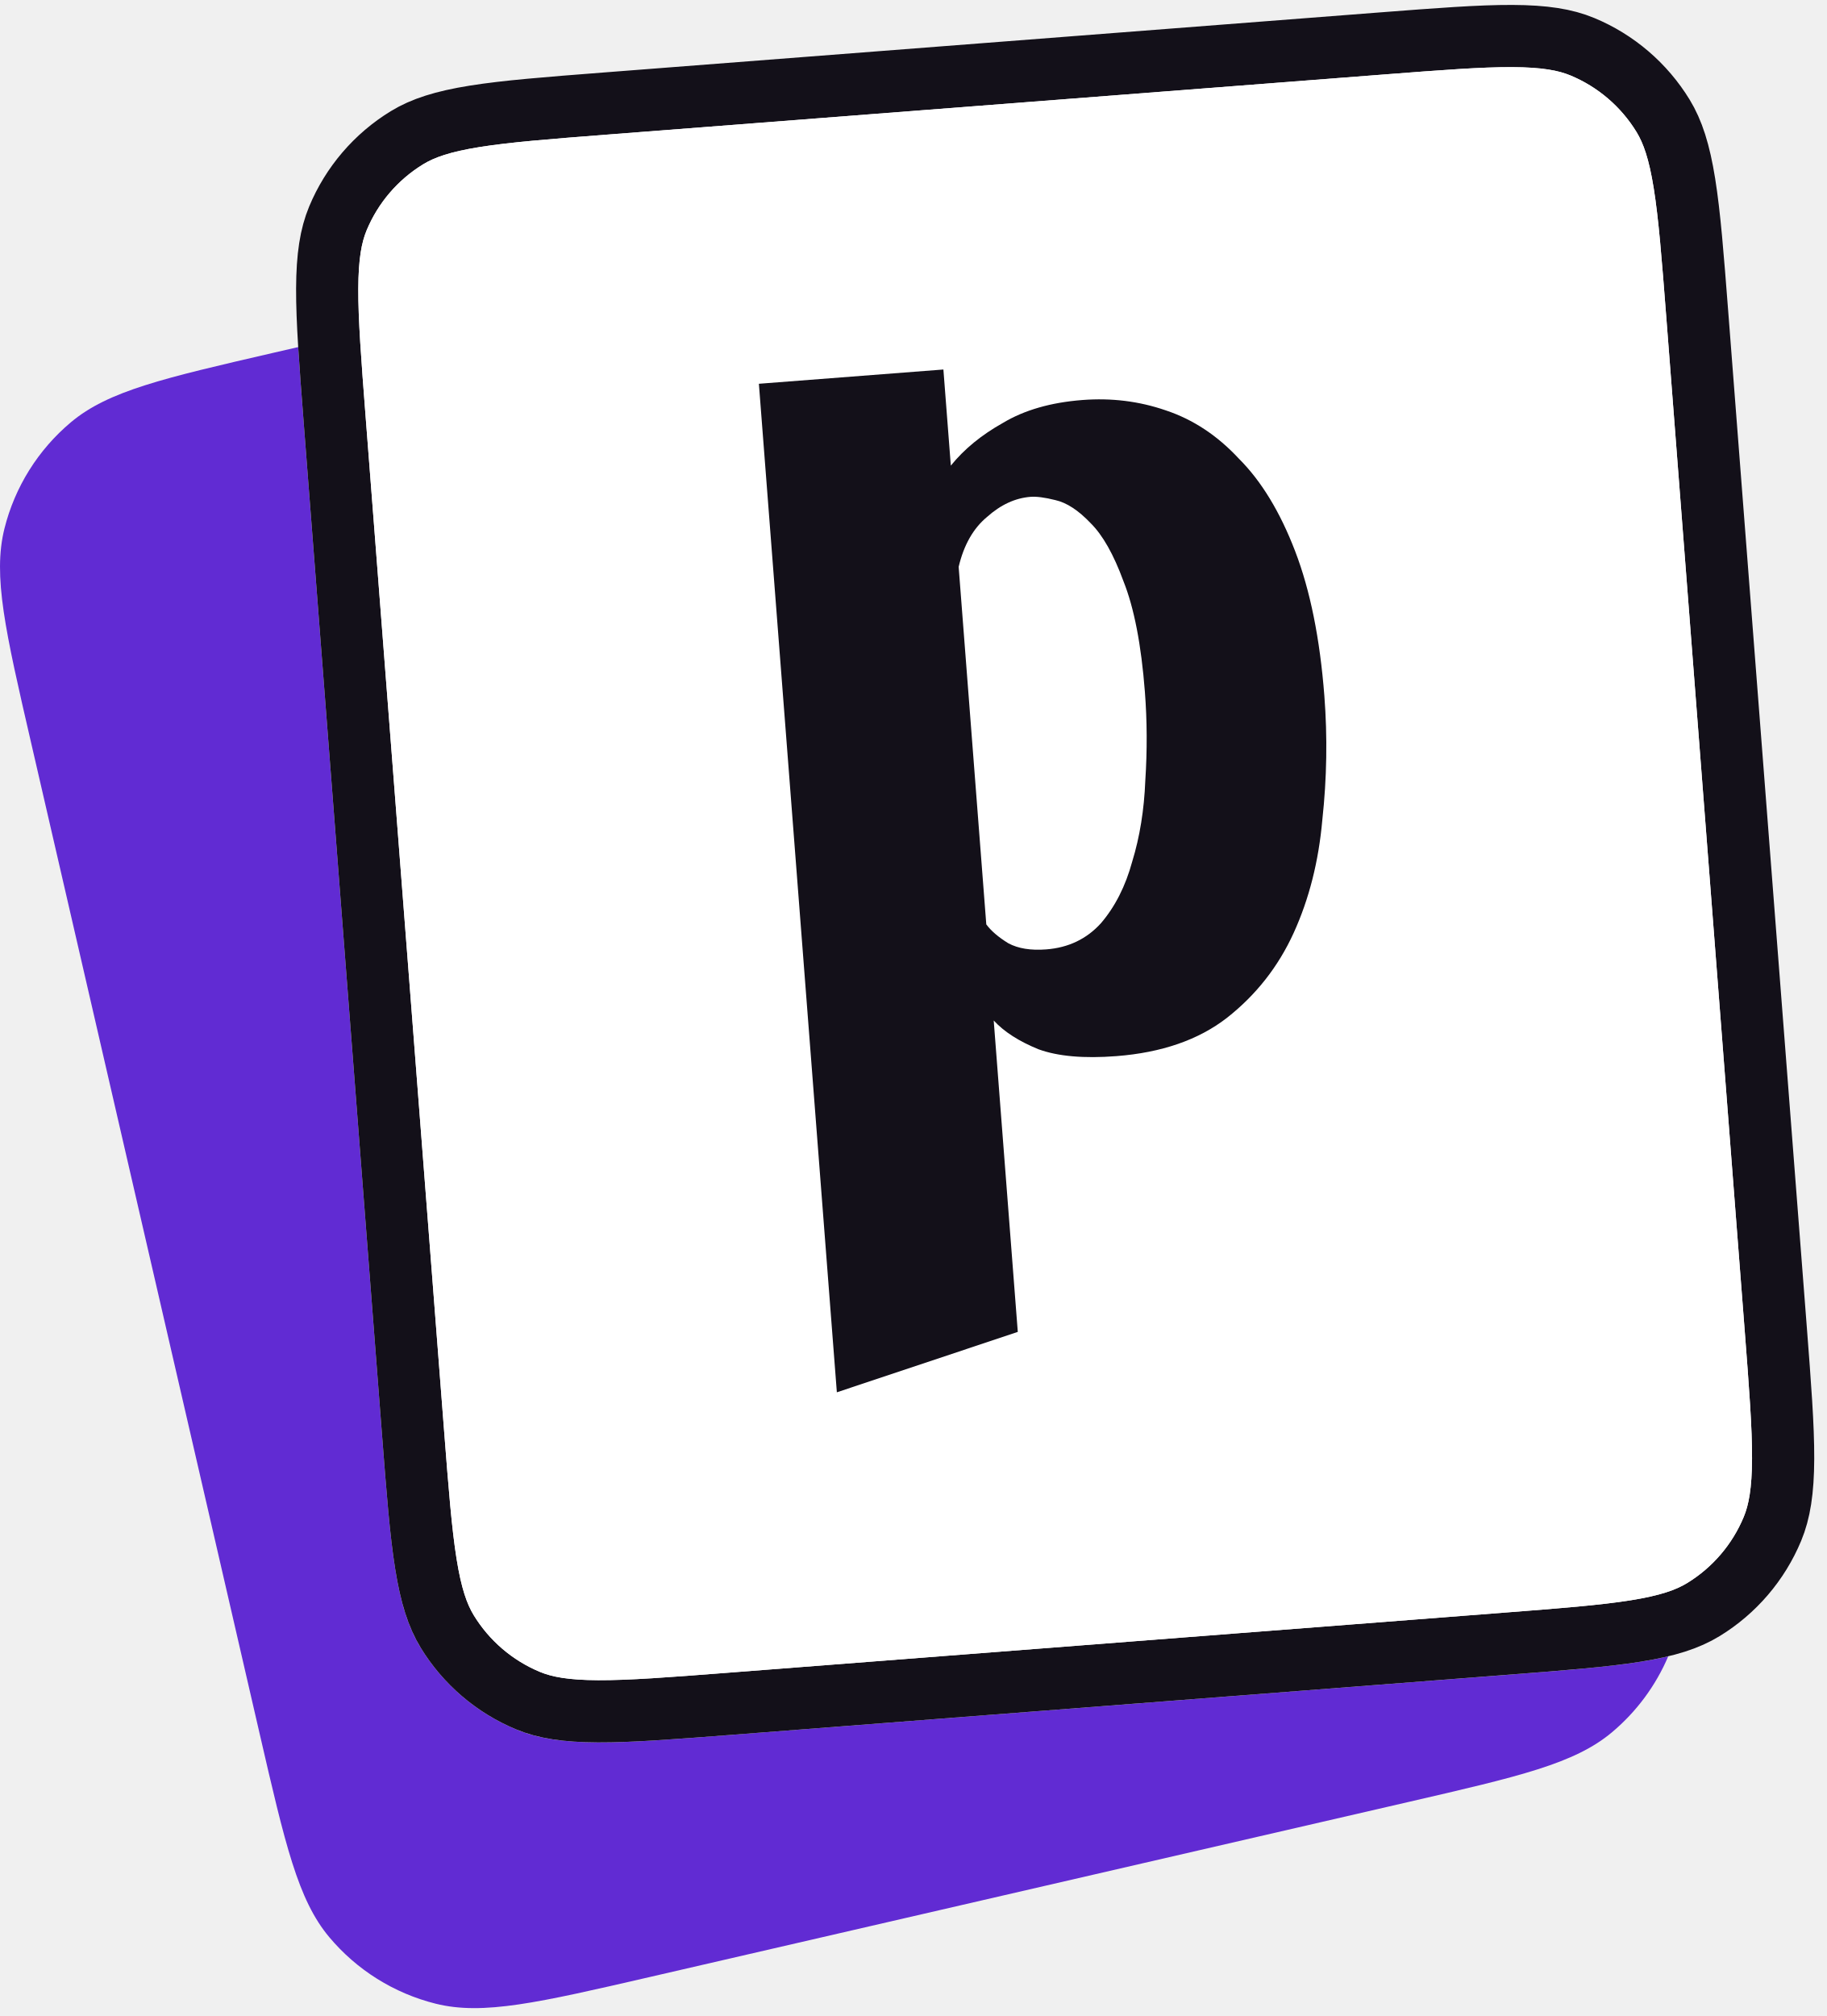
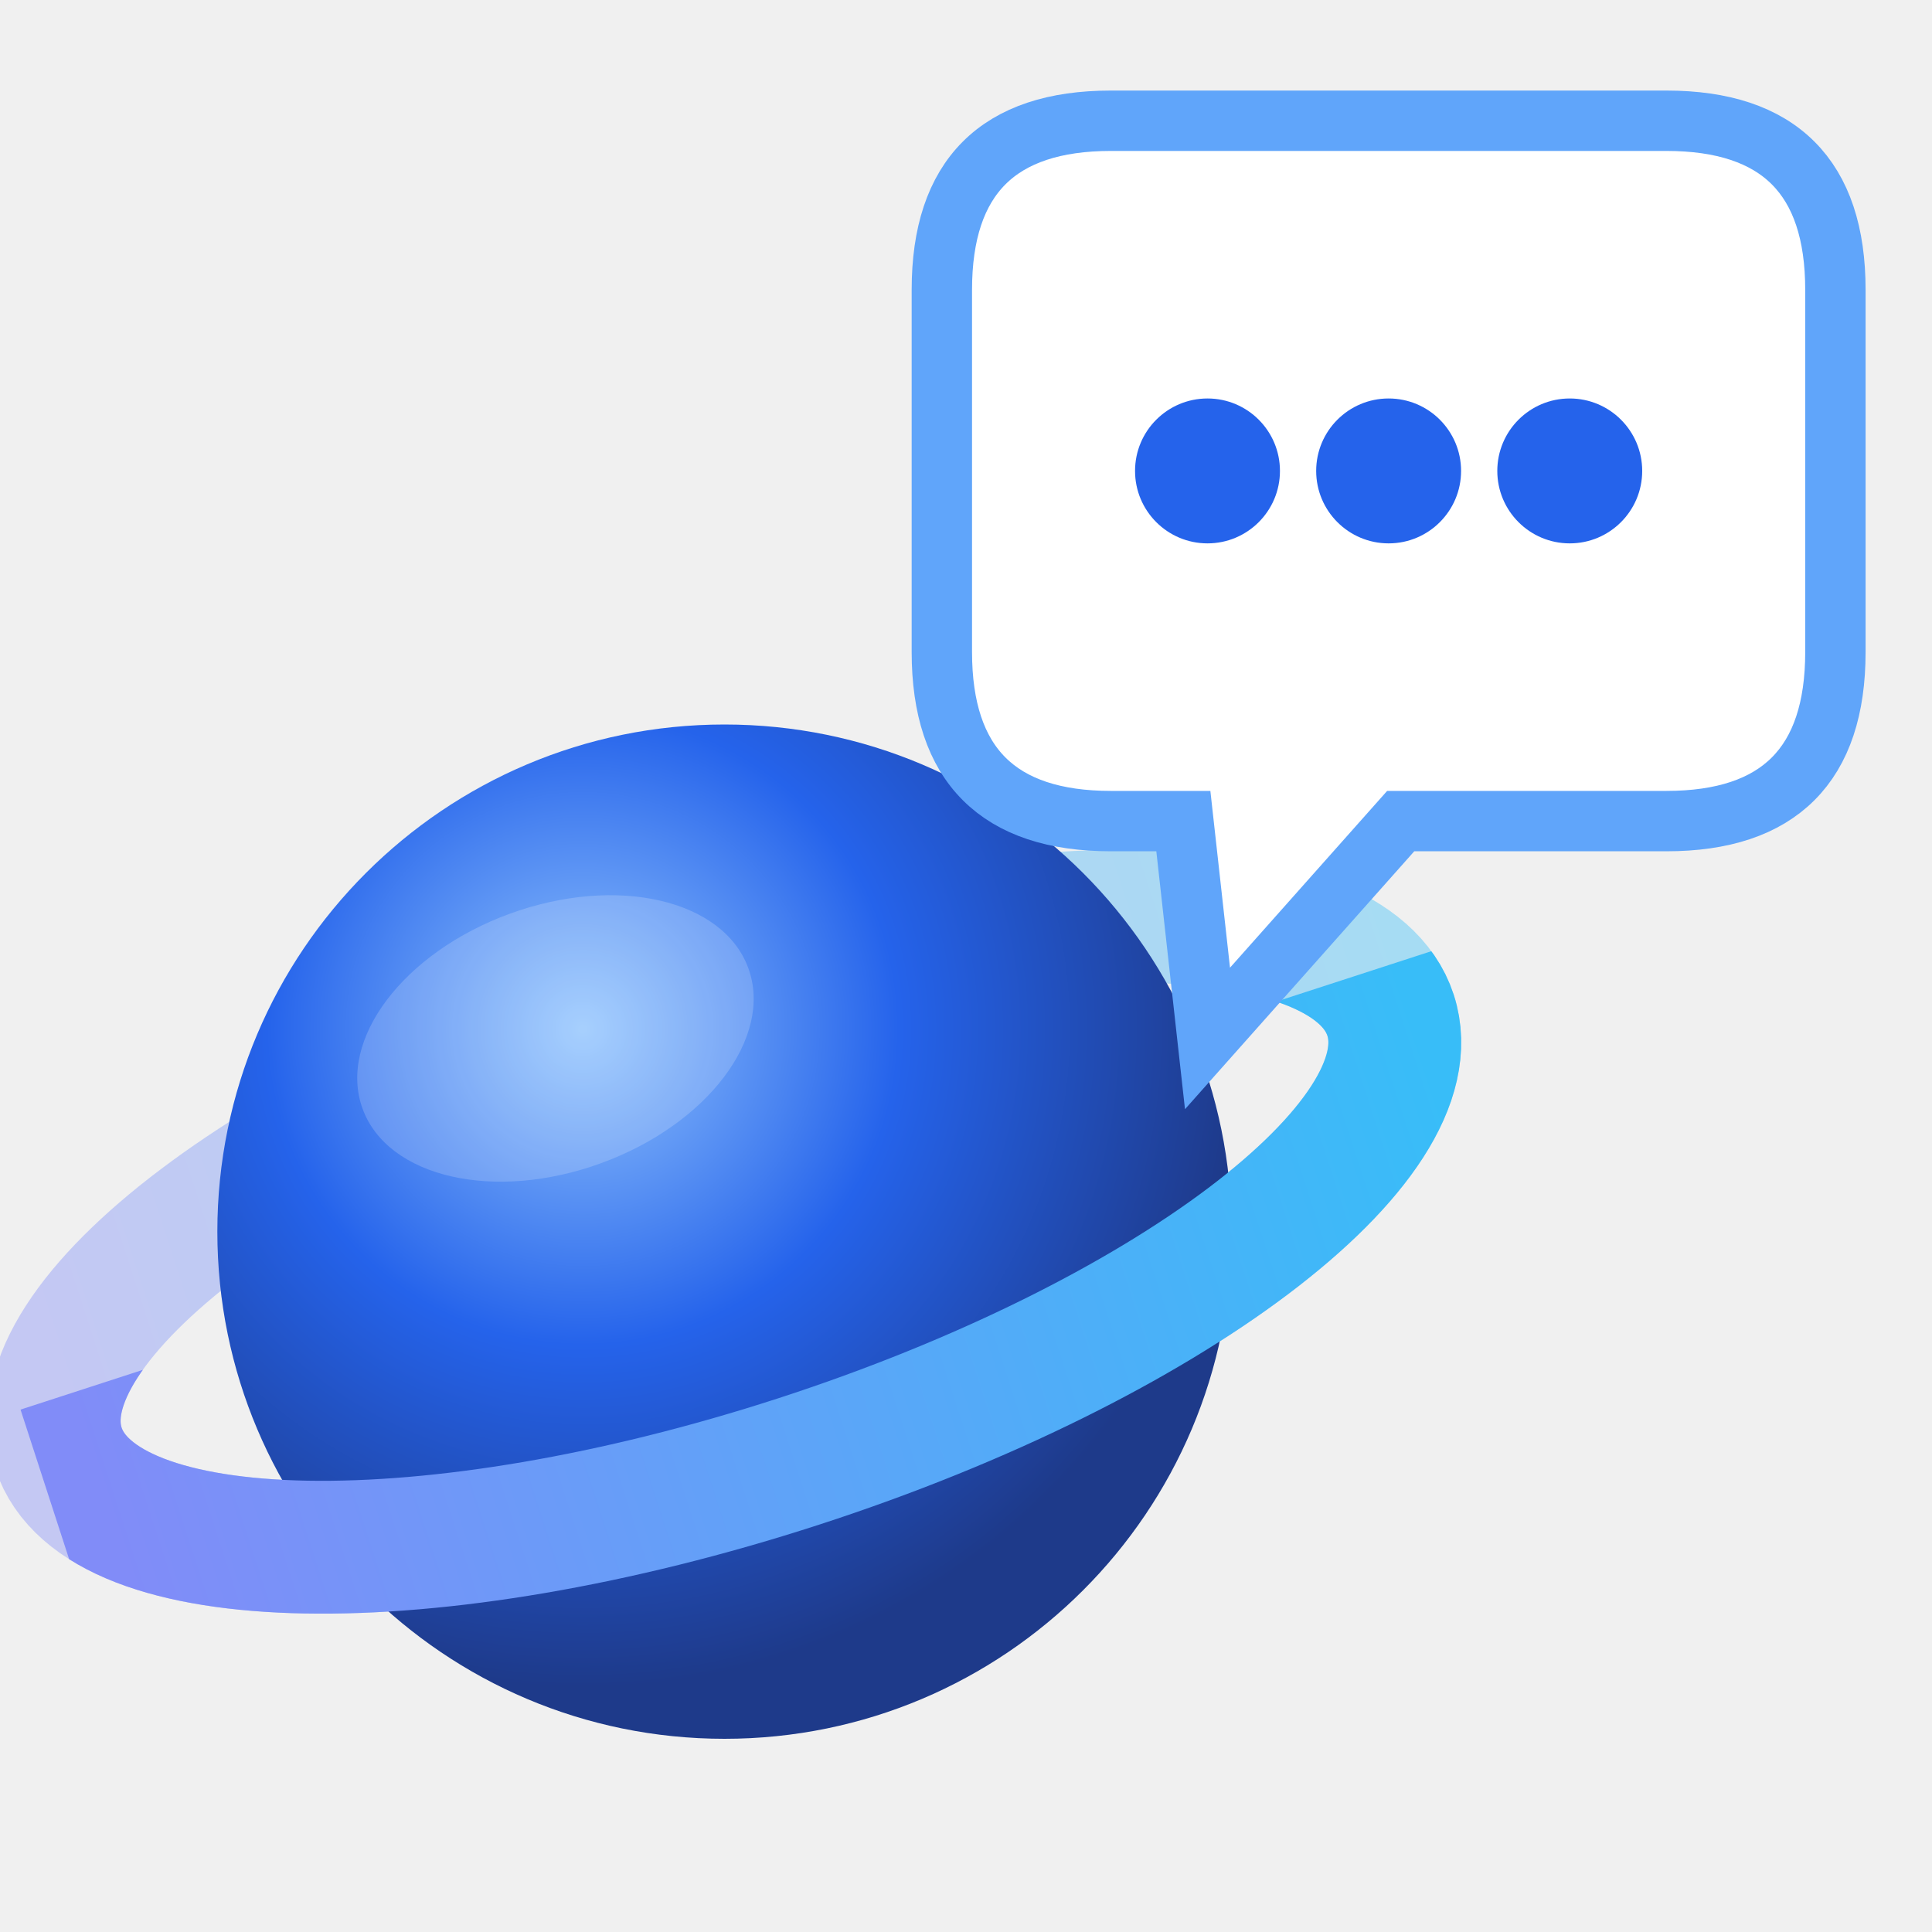
- <svg xmlns="http://www.w3.org/2000/svg" width="145" height="160" viewBox="0 0 145 160" fill="none">
-   <path d="M23.67 27.546C23.777 29.277 23.928 31.231 24.101 33.461L30.332 113.972C31.028 122.971 31.376 127.47 33.394 130.772C35.168 133.676 37.816 135.944 40.959 137.25C44.531 138.735 49.031 138.387 58.029 137.691L119.694 132.918C125.528 132.467 129.471 132.162 132.422 131.453C131.433 133.777 129.905 135.847 127.952 137.486C124.988 139.972 120.59 140.987 111.796 143.015L51.529 156.917C42.734 158.945 38.337 159.96 34.583 159.023C31.281 158.199 28.325 156.351 26.137 153.743C23.651 150.779 22.637 146.382 20.608 137.587L2.458 58.901C0.429 50.106 -0.585 45.709 0.352 41.955C1.175 38.653 3.024 35.697 5.631 33.51C8.595 31.023 12.993 30.009 21.788 27.98L23.67 27.546Z" fill="#612BD3" />
-   <path d="M26.562 33.268C26.211 28.728 25.961 25.471 25.972 22.899C25.983 20.356 26.254 18.701 26.821 17.336C27.928 14.675 29.848 12.432 32.307 10.93C33.569 10.159 35.163 9.636 37.674 9.234C40.213 8.828 43.47 8.574 48.01 8.222L109.675 3.45C114.215 3.099 117.472 2.849 120.044 2.86C122.587 2.871 124.242 3.141 125.607 3.709C128.269 4.815 130.511 6.736 132.014 9.195C132.785 10.457 133.307 12.05 133.709 14.562C134.116 17.101 134.37 20.358 134.721 24.898L140.952 105.41C141.303 109.95 141.553 113.207 141.542 115.779C141.531 118.322 141.261 119.976 140.693 121.342C139.586 124.003 137.666 126.246 135.207 127.748C133.945 128.519 132.351 129.041 129.84 129.444C127.301 129.85 124.044 130.104 119.504 130.455L57.839 135.228C53.299 135.579 50.042 135.829 47.47 135.818C44.927 135.807 43.272 135.537 41.907 134.969C39.245 133.862 37.003 131.942 35.5 129.483C34.729 128.221 34.207 126.627 33.805 124.116C33.398 121.577 33.145 118.32 32.793 113.78L26.562 33.268Z" stroke="#131019" stroke-width="4.937" />
-   <path d="M48.201 10.683L109.866 5.911C114.446 5.556 117.586 5.317 120.034 5.327C122.424 5.338 123.715 5.595 124.66 5.988C126.84 6.894 128.677 8.467 129.907 10.481C130.441 11.354 130.894 12.591 131.272 14.951C131.659 17.368 131.905 20.507 132.26 25.088L138.491 105.599C138.845 110.18 139.084 113.319 139.074 115.767C139.063 118.157 138.806 119.449 138.413 120.393C137.507 122.573 135.934 124.41 133.92 125.641C133.047 126.174 131.81 126.627 129.45 127.005C127.033 127.392 123.894 127.639 119.314 127.993L57.649 132.766C53.068 133.12 49.929 133.359 47.481 133.349C45.091 133.338 43.799 133.081 42.855 132.688C40.675 131.782 38.838 130.209 37.607 128.195C37.074 127.322 36.621 126.085 36.243 123.725C35.856 121.308 35.609 118.169 35.255 113.589L29.024 33.077C28.669 28.496 28.43 25.357 28.441 22.909C28.451 20.519 28.708 19.227 29.101 18.283C30.007 16.103 31.58 14.266 33.595 13.035C34.468 12.502 35.704 12.049 38.064 11.671C40.481 11.284 43.62 11.037 48.201 10.683Z" fill="white" />
-   <path d="M74.885 29.326L75.475 36.954C76.533 35.644 77.912 34.514 79.612 33.564C81.307 32.547 83.408 31.941 85.917 31.747C88.222 31.569 90.426 31.841 92.528 32.566C94.698 33.285 96.639 34.567 98.351 36.413C100.125 38.185 101.61 40.628 102.805 43.742C104.001 46.855 104.774 50.683 105.125 55.226C105.377 58.48 105.324 61.759 104.965 65.06C104.674 68.357 103.916 71.348 102.692 74.035C101.467 76.722 99.697 78.973 97.382 80.789C95.13 82.532 92.207 83.542 88.613 83.82C86.037 84.019 83.976 83.838 82.432 83.275C80.883 82.644 79.698 81.883 78.879 80.992L80.79 105.706L66.428 110.5L60.239 30.458L74.885 29.326ZM83.047 75.349C84.81 75.213 86.257 74.521 87.388 73.274C88.514 71.96 89.343 70.327 89.874 68.376C90.474 66.419 90.82 64.278 90.912 61.952C91.068 59.553 91.057 57.2 90.878 54.895C90.59 51.166 90.023 48.243 89.177 46.125C88.399 44.003 87.53 42.467 86.57 41.518C85.605 40.502 84.671 39.892 83.769 39.689C82.934 39.48 82.279 39.395 81.805 39.431C80.584 39.526 79.432 40.058 78.347 41.029C77.258 41.931 76.507 43.251 76.096 44.988L78.29 73.364C78.671 73.88 79.255 74.381 80.043 74.865C80.825 75.282 81.827 75.444 83.047 75.349Z" fill="#131019" />
+ <svg xmlns="http://www.w3.org/2000/svg" width="80" height="80" viewBox="0 0 80 80" fill="none">
+   <defs>
+     <radialGradient id="pp-p-planet" cx="36%" cy="30%" r="65%">
+       <stop offset="0%" stop-color="#93C5FD" />
+       <stop offset="48%" stop-color="#2563EB" />
+       <stop offset="100%" stop-color="#1E3A8A" />
+     </radialGradient>
+     <linearGradient id="pp-p-ring" x1="2" y1="50" x2="60" y2="50" gradientUnits="userSpaceOnUse">
+       <stop offset="0%" stop-color="#818CF8" />
+       <stop offset="100%" stop-color="#38BDF8" />
+     </linearGradient>
+     <clipPath id="pp-p-clip">
+       <rect x="0" y="49" width="80" height="31" />
+     </clipPath>
+   </defs>
+   <ellipse cx="30" cy="51" rx="29" ry="10" stroke="url(#pp-p-ring)" stroke-width="5.5" opacity="0.4" transform="rotate(-18 30 51)" />
+   <circle cx="30" cy="51" r="21" fill="url(#pp-p-planet)" />
+   <ellipse cx="23" cy="43" rx="8.5" ry="5.5" fill="white" opacity="0.18" transform="rotate(-20 23 43)" />
+   <ellipse cx="30" cy="51" rx="29" ry="10" stroke="url(#pp-p-ring)" stroke-width="5.5" clip-path="url(#pp-p-clip)" transform="rotate(-18 30 51)" />
+   <path d="M46,5 L69,5 Q76,5 76,12 L76,27 Q76,34 69,34 L58,34 L50,43 L49,34 L46,34 Q39,34 39,27 L39,12 Q39,5 46,5 Z" fill="white" stroke="#60A5FA" stroke-width="2.5" />
+   <circle cx="50" cy="19.5" r="3" fill="#2563EB" />
+   <circle cx="57.5" cy="19.5" r="3" fill="#2563EB" />
+   <circle cx="65" cy="19.5" r="3" fill="#2563EB" />
</svg>
